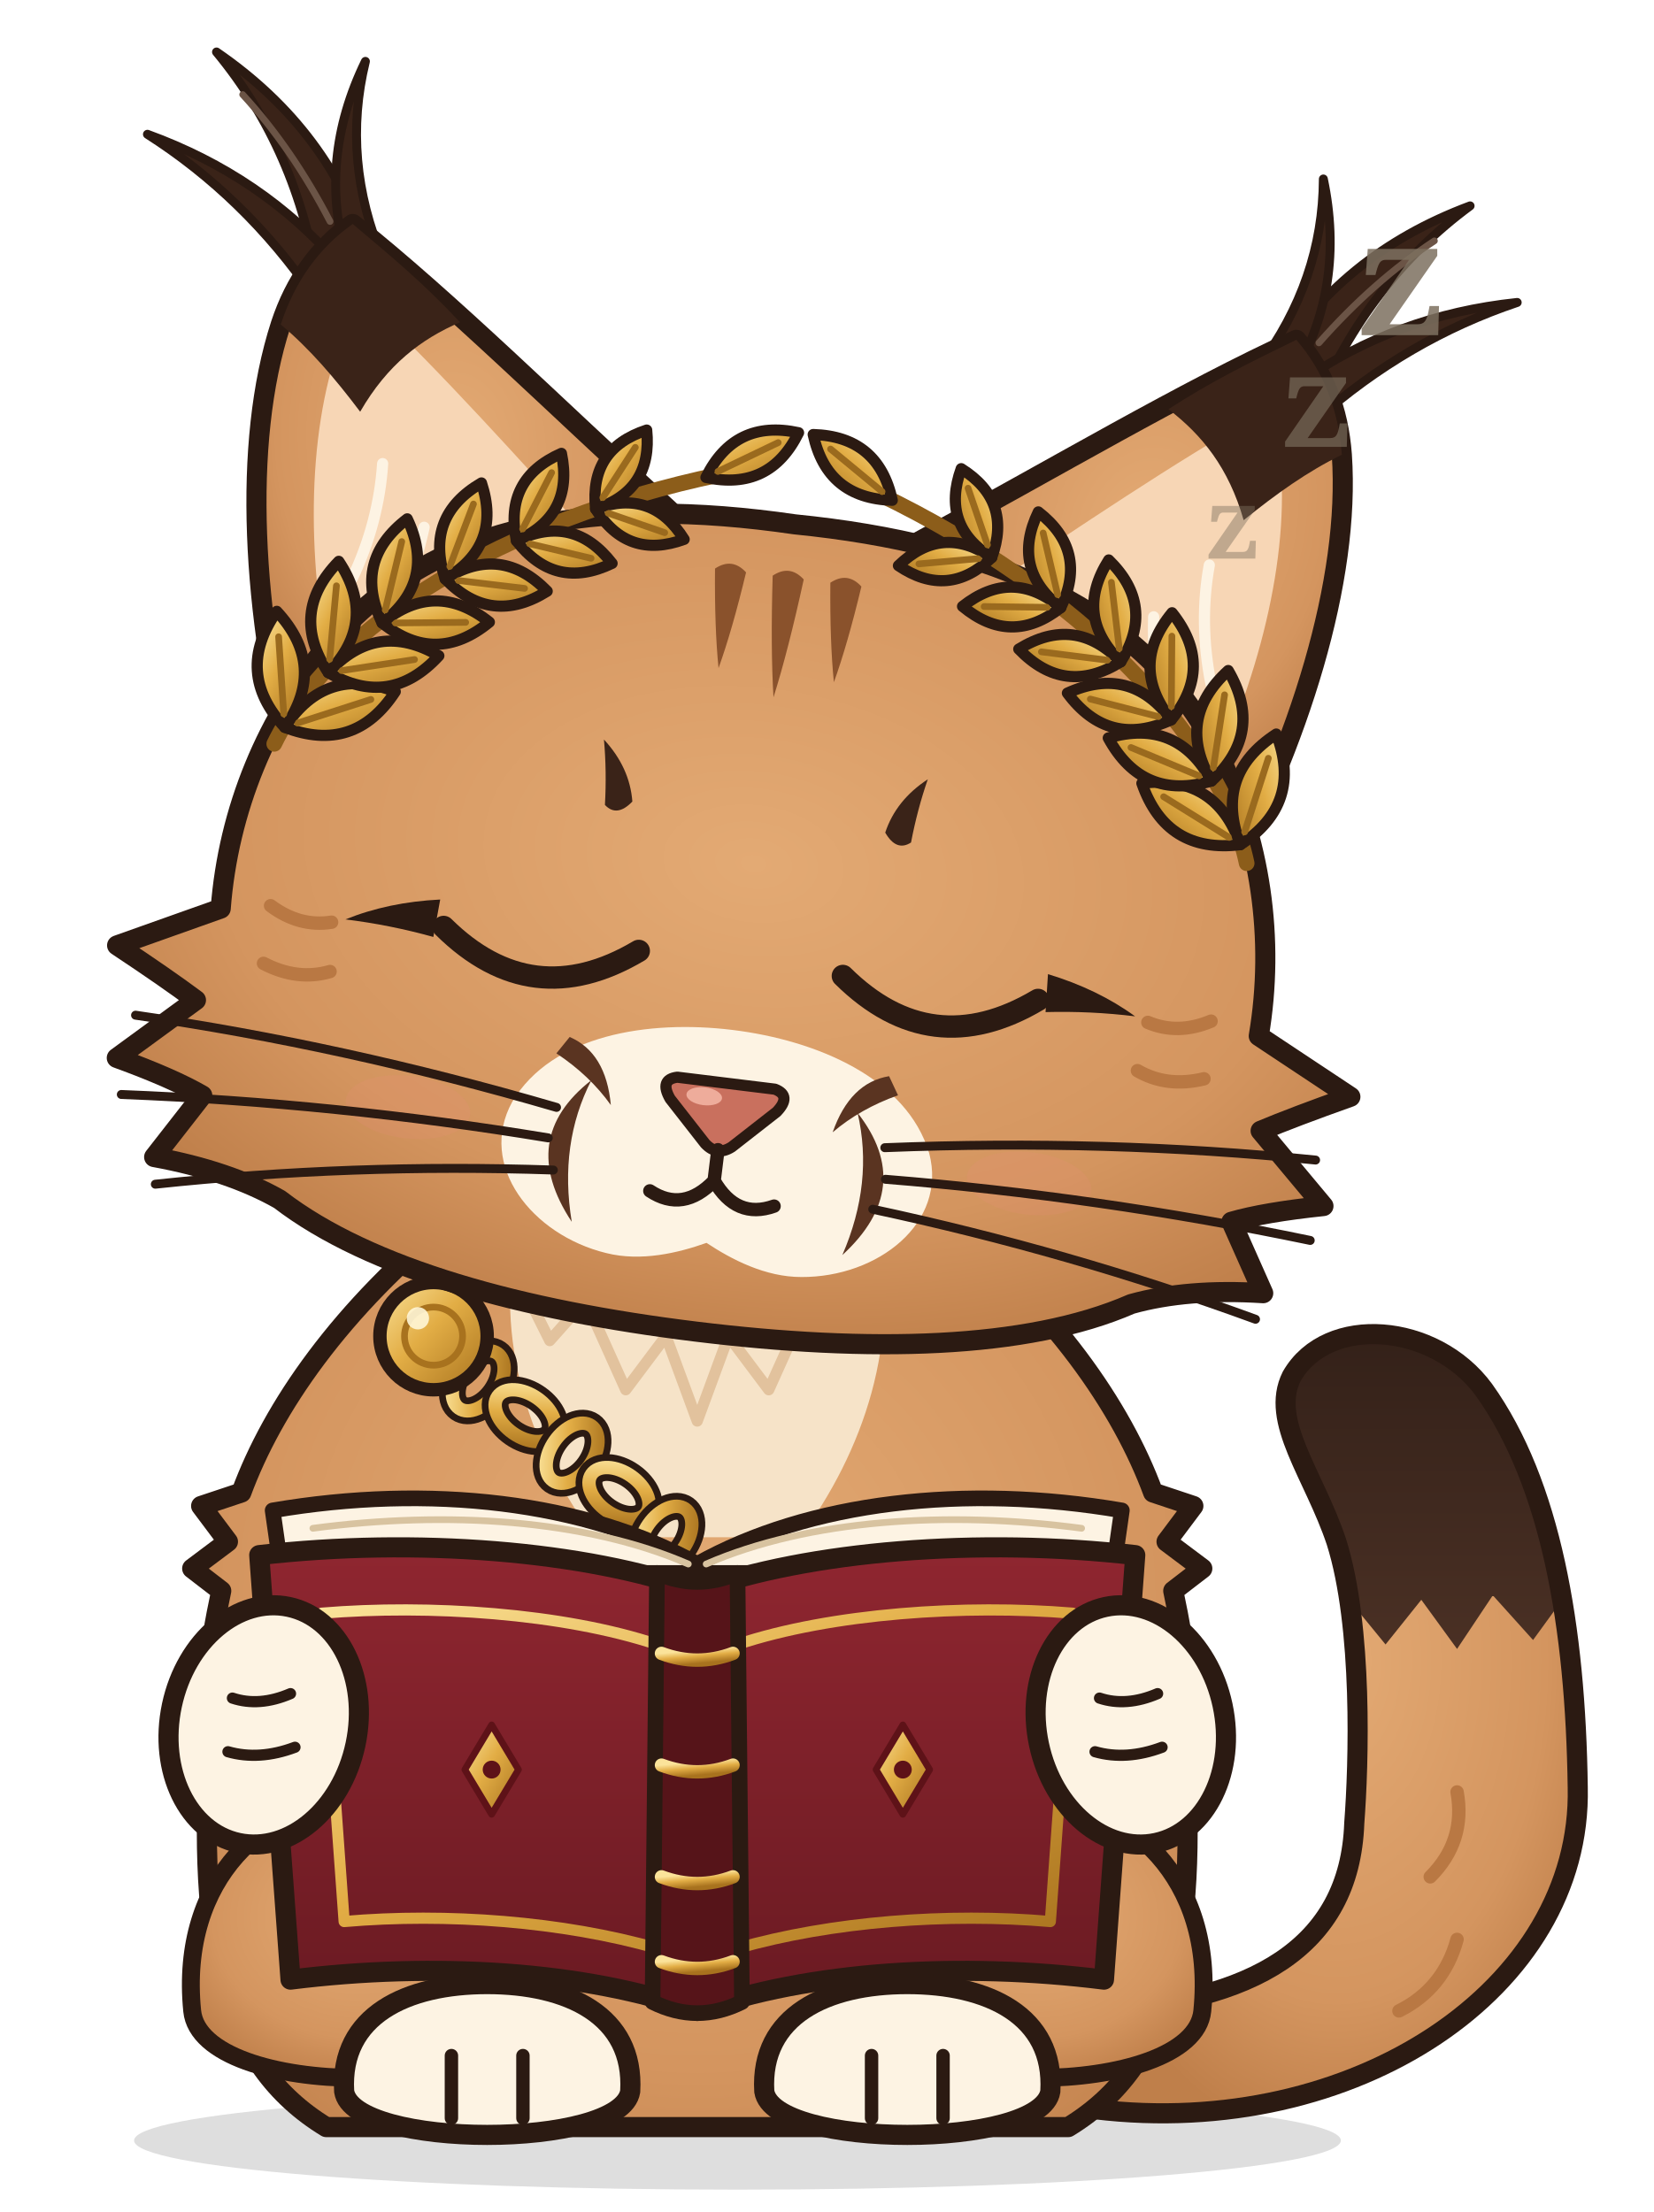
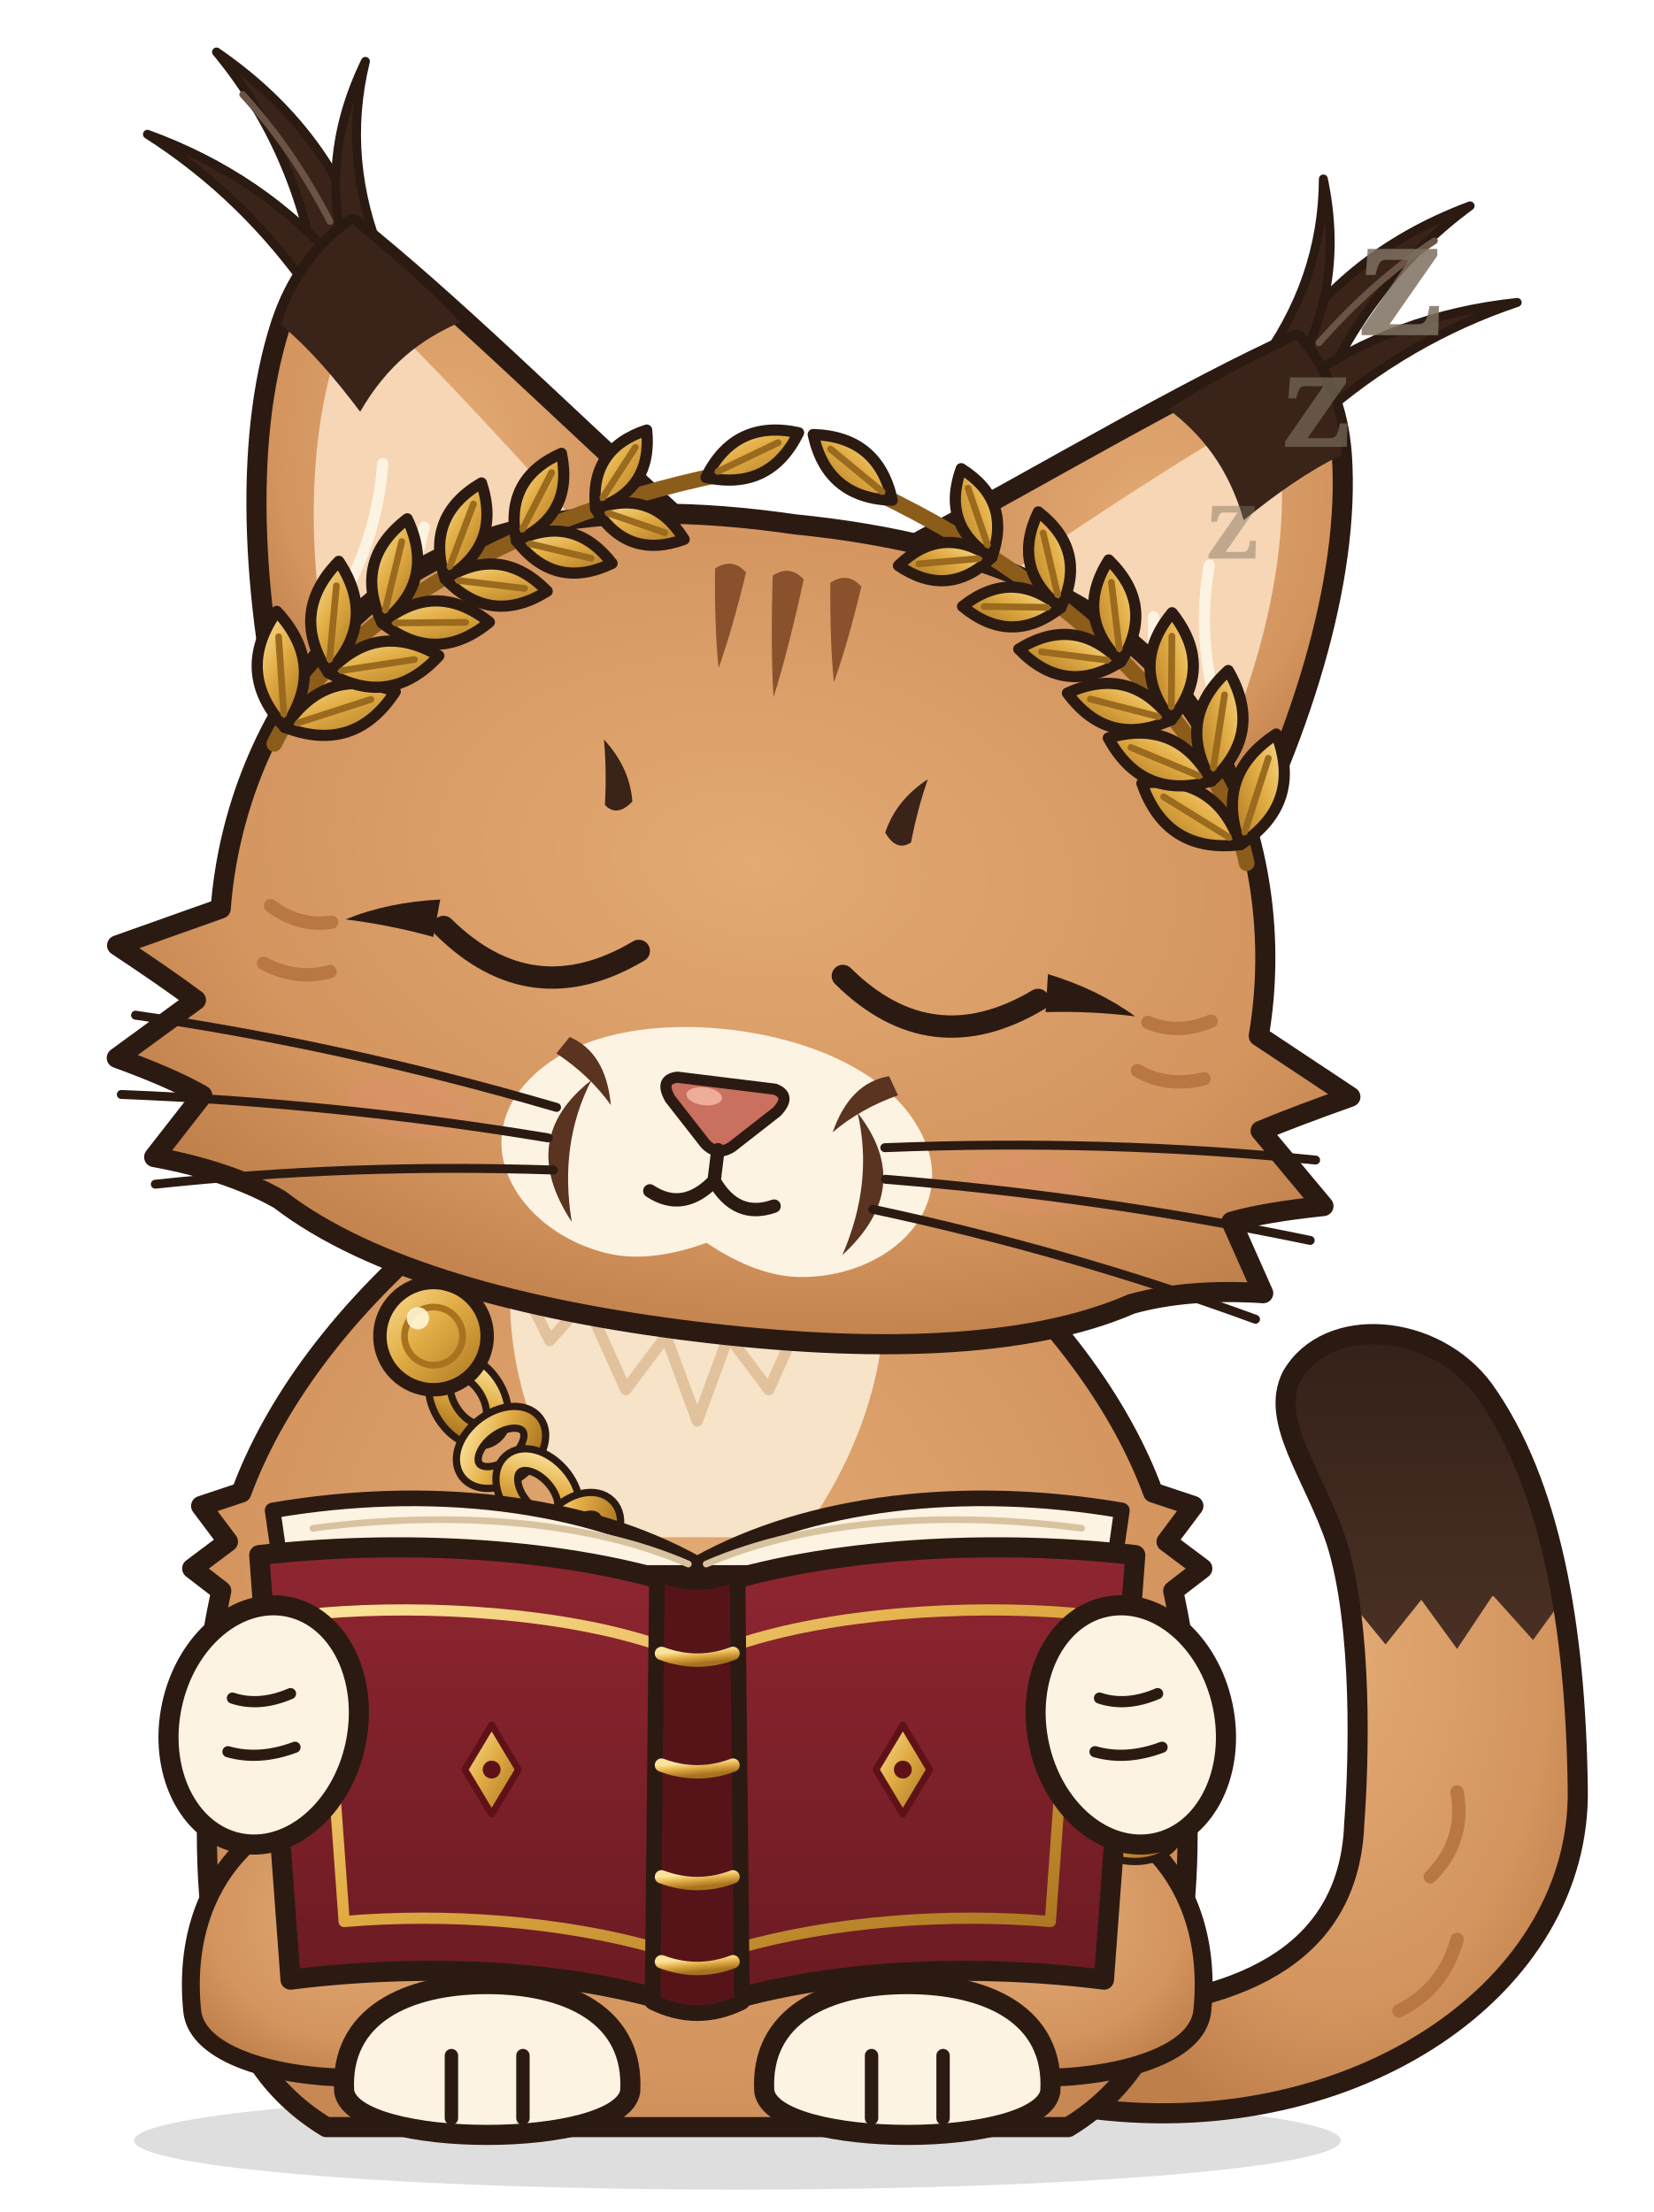
<svg xmlns="http://www.w3.org/2000/svg" stroke-linejoin="round" stroke-linecap="round" viewBox="200 0 740 990" width="740" height="990">
  <defs>
    <radialGradient cx="0.5" cy="0.42" r="0.62" id="vas9-fur">
      <stop offset="0" stop-color="#e3aa74" />
      <stop offset=".7" stop-color="#d4955f" />
      <stop offset="1" stop-color="#bf7f4a" />
    </radialGradient>
    <radialGradient gradientUnits="userSpaceOnUse" cx="512" cy="715" r="300" id="vas9-fur-body">
      <stop offset="0" stop-color="#e3aa74" />
      <stop offset=".7" stop-color="#d4955f" />
      <stop offset="1" stop-color="#c4844f" />
    </radialGradient>
    <radialGradient cx="0.36" cy="0.3" r="0.8" id="vas9-fur-wide">
      <stop offset="0" stop-color="#e3aa74" />
      <stop offset=".6" stop-color="#d4955f" />
      <stop offset="1" stop-color="#bf7f4a" />
    </radialGradient>
    <linearGradient x1="0" y1="0" x2="1" y2="1" id="vas9-gold">
      <stop offset="0" stop-color="#fbe39a" />
      <stop offset=".45" stop-color="#e2ad45" />
      <stop offset="1" stop-color="#a8721e" />
    </linearGradient>
    <radialGradient cx="0.5" cy="0.38" r="0.62" id="vas9-iris">
      <stop offset="0" stop-color="#fcd977" />
      <stop offset=".62" stop-color="#eaa83a" />
      <stop offset="1" stop-color="#b8731c" />
    </radialGradient>
    <linearGradient x1="0" y1="0" x2="0" y2="1" id="vas9-cover">
      <stop offset="0" stop-color="#8f2630" />
      <stop offset="1" stop-color="#6a1a22" />
    </linearGradient>
    <linearGradient x1="0" y1="0" x2="0" y2="1" id="vas9-tip">
      <stop offset="0" stop-color="#2e1d16" />
      <stop offset="1" stop-color="#4a3024" />
    </linearGradient>
    <linearGradient x1="0" y1="0" x2="0" y2="1" id="vas9-lid">
      <stop offset="0" stop-color="#e2a96f" />
      <stop offset="1" stop-color="#d39459" />
    </linearGradient>
    <linearGradient x1="0" y1="0" x2="1" y2="1" id="vas9-steel">
      <stop offset="0" stop-color="#f1f4f6" />
      <stop offset=".5" stop-color="#b3bcc4" />
      <stop offset="1" stop-color="#717c86" />
    </linearGradient>
    <linearGradient x1="0" y1="0" x2="0" y2="1" id="vas9-shield">
      <stop offset="0" stop-color="#c8333f" />
      <stop offset="1" stop-color="#8a1c26" />
    </linearGradient>
    <linearGradient x1="0" y1="0" x2="1" y2="1" id="vas9-cap">
      <stop offset="0" stop-color="#4f6fc2" />
      <stop offset="1" stop-color="#2c4387" />
    </linearGradient>
    <linearGradient x1="0" y1="0" x2="1" y2="1" id="vas9-mantle">
      <stop offset="0" stop-color="#8a4bb0" />
      <stop offset="1" stop-color="#4a1f66" />
    </linearGradient>
    <linearGradient x1="0" y1="0" x2="0" y2="1" id="vas9-sable">
      <stop offset="0" stop-color="#8a5c3c" />
      <stop offset="1" stop-color="#5a3824" />
    </linearGradient>
    <clipPath id="vas9-tail">
      <path d="M 690 944 C 806 958 908 890 906 800 C 905 728 894 664 864 622 C 842 592 794 588 778 616 C 768 636 788 660 798 690 C 810 728 808 790 806 816 C 804 872 760 896 690 900 Z" />
    </clipPath>
    <clipPath id="vas9-eye0">
      <ellipse rx="61" ry="68" cy="416" cx="422" />
    </clipPath>
    <clipPath id="vas9-eye1">
      <ellipse rx="61" ry="68" cy="416" cx="602" />
    </clipPath>
  </defs>
  <ellipse cx="530" cy="958" rx="270" ry="22" fill="#000" opacity="0.13" />
  <g>
    <g>
      <path d="M 690 944 C 806 958 908 890 906 800 C 905 728 894 664 864 622 C 842 592 794 588 778 616 C 768 636 788 660 798 690 C 810 728 808 790 806 816 C 804 872 760 896 690 900 Z" fill="url(#vas9-fur)" />
      <path d="M 740 560 L 940 560 L 940 716 L 918 732 L 902 712 L 886 734 L 868 714 L 852 738 L 836 716 L 820 736 L 802 714 L 780 728 L 740 728 Z" fill="url(#vas9-tip)" clip-path="url(#vas9-tail)" />
      <path d="M 840 840 Q 856 824 852 802 M 826 900 Q 846 890 852 868" fill="none" stroke-width="6" stroke="#b97843" />
      <path fill="none" stroke-width="9" d="M 690 944 C 806 958 908 890 906 800 C 905 728 894 664 864 622 C 842 592 794 588 778 616 C 768 636 788 660 798 690 C 810 728 808 790 806 816 C 804 872 760 896 690 900 Z" stroke="#2b1a12" />
    </g>
    <g>
      <g>
        <path d="M 404 544 C 352 586 322 630 308 668 L 290 674 L 302 690 L 286 702 L 299 712 C 293 740 291 760 294 780 C 288 870 300 924 346 952 L 678 952 C 724 924 736 870 730 780 C 733 760 731 740 725 712 L 738 702 L 722 690 L 734 674 L 716 668 C 702 630 672 586 620 544 Z" stroke-width="9" stroke="#2b1a12" fill="url(#vas9-fur-body)" />
        <path d="M 432 548 C 420 600 438 650 466 688 L 558 688 C 586 650 604 600 592 548 Z" fill="#f6e3c8" />
        <path d="M 424 556 L 446 600 L 462 582 L 480 622 L 498 598 L 512 636 L 526 598 L 544 622 L 562 582 L 578 600 L 600 556 Z" stroke="#e2c29d" stroke-width="5" fill="#f6e3c8" />
        <path stroke-width="8" stroke="#2b1a12" d="M 286 900 C 280 840 320 806 360 806 C 400 806 440 840 434 900 C 430 940 290 940 286 900 Z" fill="url(#vas9-fur)" />
        <path stroke-width="8" stroke="#2b1a12" d="M 590 900 C 584 840 624 806 664 806 C 704 806 744 840 738 900 C 734 940 594 940 590 900 Z" fill="url(#vas9-fur)" />
      </g>
      <g>
-         <ellipse rx="15" ry="9.5" fill="none" stroke-width="12" stroke="#2b1a12" cx="414" cy="618" transform="matrix(0.573576, -0.819152, 0.819152, 0.573576, -329.697, 602.659)" />
-         <ellipse rx="15" ry="9.5" fill="none" stroke-width="6" cx="414" cy="618" transform="matrix(0.573576, -0.819152, 0.819152, 0.573576, -329.697, 602.659)" stroke="url(#vas9-gold)" />
-         <ellipse rx="15" ry="9.5" fill="none" stroke-width="12" stroke="#2b1a12" cx="435" cy="633.6" transform="matrix(0.819152, 0.573576, -0.573576, 0.819152, 442.087, -134.92)" />
-         <ellipse rx="15" ry="9.5" fill="none" stroke-width="6" cx="435" cy="633.6" transform="matrix(0.819152, 0.573576, -0.573576, 0.819152, 442.087, -134.92)" stroke="url(#vas9-gold)" />
-         <ellipse rx="15" ry="9.5" fill="none" stroke-width="12" stroke="#2b1a12" cx="456" cy="650.4" transform="matrix(0.573576, -0.819152, 0.819152, 0.573576, -338.327, 650.879)" />
-         <ellipse rx="15" ry="9.5" fill="none" stroke-width="6" cx="456" cy="650.4" transform="matrix(0.573576, -0.819152, 0.819152, 0.573576, -338.327, 650.879)" stroke="url(#vas9-gold)" />
-         <ellipse rx="15" ry="9.5" fill="none" stroke-width="12" stroke="#2b1a12" cx="477" cy="668.4" transform="matrix(0.819152, 0.573576, -0.573576, 0.819152, 469.643, -152.717)" />
-         <ellipse rx="15" ry="9.5" fill="none" stroke-width="6" cx="477" cy="668.4" transform="matrix(0.819152, 0.573576, -0.573576, 0.819152, 469.643, -152.717)" stroke="url(#vas9-gold)" />
-         <ellipse rx="15" ry="9.5" fill="none" stroke-width="12" stroke="#2b1a12" cx="498" cy="687.6" transform="matrix(0.573576, -0.819152, 0.819152, 0.573576, -350.89, 701.147)" />
-         <ellipse rx="15" ry="9.5" fill="none" stroke-width="6" cx="498" cy="687.6" transform="matrix(0.573576, -0.819152, 0.819152, 0.573576, -350.89, 701.147)" stroke="url(#vas9-gold)" />
+         <ellipse rx="17" ry="11" fill="none" stroke-width="13" stroke="#2b1a12" cx="409.6" cy="626.7" transform="matrix(0.532876, 0.846193, -0.846193, 0.532876, 721.643, -53.8543)" />
+         <ellipse rx="17" ry="11" fill="none" stroke-width="6.5" cx="409.6" cy="626.7" transform="matrix(0.532876, 0.846193, -0.846193, 0.532876, 721.643, -53.8543)" stroke="url(#vas9-gold)" />
+         <ellipse rx="17" ry="11" fill="none" stroke-width="13" stroke="#2b1a12" cx="424.2" cy="647.8" transform="matrix(0.798636, -0.601815, 0.601815, 0.798636, -304.437, 385.734)" />
+         <ellipse rx="17" ry="11" fill="none" stroke-width="6.5" cx="424.2" cy="647.8" transform="matrix(0.798636, -0.601815, 0.601815, 0.798636, -304.437, 385.734)" stroke="url(#vas9-gold)" />
+         <ellipse rx="17" ry="11" fill="none" stroke-width="13" stroke="#2b1a12" cx="440.7" cy="668" transform="matrix(0.656059, 0.75471, -0.75471, 0.656059, 655.721, -102.848)" />
+         <ellipse rx="17" ry="11" fill="none" stroke-width="6.5" cx="440.7" cy="668" transform="matrix(0.656059, 0.75471, -0.75471, 0.656059, 655.721, -102.848)" stroke="url(#vas9-gold)" />
+         <ellipse rx="17" ry="11" fill="none" stroke-width="13" stroke="#2b1a12" cx="458.5" cy="687.1" transform="matrix(0.712026, -0.702153, 0.702153, 0.712026, -350.413, 519.804)" />
+         <ellipse rx="17" ry="11" fill="none" stroke-width="6.5" cx="458.5" cy="687.1" transform="matrix(0.712026, -0.702153, 0.702153, 0.712026, -350.413, 519.804)" stroke="url(#vas9-gold)" />
+         <ellipse rx="17" ry="11" fill="none" stroke-width="13" stroke="#2b1a12" cx="477.1" cy="705" transform="matrix(0.739631, 0.673013, -0.673013, 0.739631, 598.696, -137.534)" />
+         <ellipse rx="17" ry="11" fill="none" stroke-width="6.5" cx="477.1" cy="705" transform="matrix(0.739631, 0.673013, -0.673013, 0.739631, 598.696, -137.534)" stroke="url(#vas9-gold)" />
+         <ellipse rx="17" ry="11" fill="none" stroke-width="13" stroke="#2b1a12" cx="497.1" cy="722.2" transform="matrix(0.632029, -0.774944, 0.774944, 0.632029, -376.747, 650.973)" />
+         <ellipse rx="17" ry="11" fill="none" stroke-width="6.5" cx="497.1" cy="722.2" transform="matrix(0.632029, -0.774944, 0.774944, 0.632029, -376.747, 650.973)" stroke="url(#vas9-gold)" />
+         <ellipse rx="17" ry="11" fill="none" stroke-width="13" stroke="#2b1a12" cx="517.4" cy="737.9" transform="matrix(0.804894, 0.593419, -0.593419, 0.804894, 538.832, -163.066)" />
+         <ellipse rx="17" ry="11" fill="none" stroke-width="6.5" cx="517.4" cy="737.9" transform="matrix(0.804894, 0.593419, -0.593419, 0.804894, 538.832, -163.066)" stroke="url(#vas9-gold)" />
+         <ellipse rx="17" ry="11" fill="none" stroke-width="13" stroke="#2b1a12" cx="538.6" cy="752.7" transform="matrix(0.551937, -0.833886, 0.833886, 0.551937, -386.339, 786.388)" />
+         <ellipse rx="17" ry="11" fill="none" stroke-width="6.5" cx="538.6" cy="752.7" transform="matrix(0.551937, -0.833886, 0.833886, 0.551937, -386.339, 786.388)" stroke="url(#vas9-gold)" />
+         <ellipse rx="17" ry="11" fill="none" stroke-width="13" stroke="#2b1a12" cx="560.6" cy="766.3" transform="matrix(0.861629, 0.507538, -0.507538, 0.861629, 466.497, -178.492)" />
+         <ellipse rx="17" ry="11" fill="none" stroke-width="6.5" cx="560.6" cy="766.3" transform="matrix(0.861629, 0.507538, -0.507538, 0.861629, 466.497, -178.492)" stroke="url(#vas9-gold)" />
+         <ellipse rx="17" ry="11" fill="none" stroke-width="13" stroke="#2b1a12" cx="584.1" cy="779.3" transform="matrix(0.457098, -0.889416, 0.889416, 0.457098, -376.013, 942.592)" />
+         <ellipse rx="17" ry="11" fill="none" stroke-width="6.5" cx="584.1" cy="779.3" transform="matrix(0.457098, -0.889416, 0.889416, 0.457098, -376.013, 942.592)" stroke="url(#vas9-gold)" />
+         <ellipse rx="17" ry="11" fill="none" stroke-width="13" stroke="#2b1a12" cx="607.1" cy="790.2" transform="matrix(0.91496, 0.403545, -0.403545, 0.91496, 370.509, -177.793)" />
+         <ellipse rx="17" ry="11" fill="none" stroke-width="6.5" cx="607.1" cy="790.2" transform="matrix(0.91496, 0.403545, -0.403545, 0.91496, 370.509, -177.793)" stroke="url(#vas9-gold)" />
+         <ellipse rx="17" ry="11" fill="none" stroke-width="13" stroke="#2b1a12" cx="631.3" cy="799.9" transform="matrix(0.34202, -0.939693, 0.939693, 0.34202, -336.277, 1119.55)" />
+         <ellipse rx="17" ry="11" fill="none" stroke-width="6.5" cx="631.3" cy="799.9" transform="matrix(0.34202, -0.939693, 0.939693, 0.34202, -336.277, 1119.55)" stroke="url(#vas9-gold)" />
+         <ellipse rx="17" ry="11" fill="none" stroke-width="13" stroke="#2b1a12" cx="655.6" cy="807.8" transform="matrix(0.962218, 0.27228, -0.27228, 0.962218, 244.718, -147.987)" />
+         <ellipse rx="17" ry="11" fill="none" stroke-width="6.5" cx="655.6" cy="807.8" transform="matrix(0.962218, 0.27228, -0.27228, 0.962218, 244.718, -147.987)" stroke="url(#vas9-gold)" />
+         <ellipse rx="17" ry="11" fill="none" stroke-width="13" stroke="#2b1a12" cx="681.8" cy="813.9" transform="matrix(0.183951, -0.982935, 0.982935, 0.183951, -243.629, 1334.35)" />
+         <ellipse rx="17" ry="11" fill="none" stroke-width="6.5" cx="681.8" cy="813.9" transform="matrix(0.183951, -0.982935, 0.982935, 0.183951, -243.629, 1334.35)" stroke="url(#vas9-gold)" />
+         <ellipse rx="17" ry="11" fill="none" stroke-width="13" stroke="#2b1a12" cx="706.6" cy="817.2" transform="matrix(0.996345, 0.0854169, -0.0854169, 0.996345, 72.3851, -57.369)" />
+         <ellipse rx="17" ry="11" fill="none" stroke-width="6.5" cx="706.6" cy="817.2" transform="matrix(0.996345, 0.0854169, -0.0854169, 0.996345, 72.3851, -57.369)" stroke="url(#vas9-gold)" />
        <circle cx="394" cy="598" r="24" stroke-width="6" stroke="#2b1a12" fill="url(#vas9-gold)" />
        <circle cx="394" cy="598" r="13" fill="none" stroke="#a8721e" stroke-width="3" />
        <circle cx="387" cy="590" r="5" fill="#fff6d6" opacity="0.9" />
      </g>
      <g>
        <path d="M 512 700 C 462 672 392 664 322 676 L 326 704 L 698 704 L 702 676 C 632 664 562 672 512 700 Z" stroke-width="7" fill="#fdf3e3" stroke="#2b1a12" />
        <path d="M 340 684 C 400 676 462 680 508 700 M 684 684 C 624 676 562 680 516 700" fill="none" stroke="#d8c3a0" stroke-width="3" />
        <path d="M 512 712 C 462 694 386 688 316 696 L 330 886 C 394 878 462 882 512 900 Z" stroke-width="9" stroke="#2b1a12" fill="url(#vas9-cover)" />
        <path d="M 512 712 C 562 694 638 688 708 696 L 694 886 C 630 878 562 882 512 900 Z" stroke-width="9" stroke="#2b1a12" fill="url(#vas9-cover)" />
        <path d="M 494 736 C 452 722 392 718 344 722 L 354 860 C 400 856 452 860 494 872 Z M 530 736 C 572 722 632 718 680 722 L 670 860 C 624 856 572 860 530 872 Z" fill="none" stroke-width="5" stroke="url(#vas9-gold)" />
        <path stroke="#5e1218" stroke-width="3" d="M 420 772 L 432 792 L 420 812 L 408 792 Z" fill="url(#vas9-gold)" />
        <circle cy="792" r="4" fill="#5e1218" cx="420" />
        <path stroke="#5e1218" stroke-width="3" d="M 604 772 L 616 792 L 604 812 L 592 792 Z" fill="url(#vas9-gold)" />
        <circle cy="792" r="4" fill="#5e1218" cx="604" />
        <path d="M 494 704 Q 512 712 530 704 L 532 896 Q 512 906 492 896 Z" fill="#561419" stroke-width="7" stroke="#2b1a12" />
        <path fill="none" stroke-width="6" d="M 496 740 Q 512 746 528 740" stroke="url(#vas9-gold)" />
        <path fill="none" stroke-width="6" d="M 496 790 Q 512 796 528 790" stroke="url(#vas9-gold)" />
        <path fill="none" stroke-width="6" d="M 496 840 Q 512 846 528 840" stroke="url(#vas9-gold)" />
        <path fill="none" stroke-width="6" d="M 496 878 Q 512 884 528 878" stroke="url(#vas9-gold)" />
      </g>
      <g>
        <ellipse cy="772" rx="42" ry="54" stroke-width="9" fill="#fdf3e3" stroke="#2b1a12" cx="318" transform="matrix(0.978148, 0.207912, -0.207912, 0.978148, 167.457, -49.2459)" />
        <path fill="none" stroke-width="5" stroke="#2b1a12" d="M 304 760 Q 316 764 330 758 M 302 784 Q 316 788 332 782" />
        <ellipse cy="772" rx="42" ry="54" stroke-width="9" fill="#fdf3e3" stroke="#2b1a12" cx="706" transform="matrix(0.978148, -0.207912, 0.207912, 0.978148, -145.08, 163.656)" />
        <path fill="none" stroke-width="5" stroke="#2b1a12" d="M 692 760 Q 704 764 718 758 M 690 784 Q 704 788 720 782" />
      </g>
      <g transform="translate(512 590) matrix(0.992546, 0.121869, -0.121869, 0.992546, -1.21869, 9.92546) translate(-512 -590)">
        <g transform="translate(380 300) matrix(0.978148, -0.207912, 0.207912, 0.978148, 1.66329, 7.82518) translate(-380 -300)">
          <g>
            <path d="M 345.8 106.5 Q 334.1 49.6 286 10 Q 318.4 57 322.2 117.5 Z" stroke-width="4" fill="#3a2318" stroke="#2b1a12" />
            <path d="M 332.3 109.5 Q 301.6 67.1 252 44 Q 293.2 75.7 319.7 122.5 Z" stroke-width="4" fill="#3a2318" stroke="#2b1a12" />
            <path d="M 352 108.7 Q 337.4 63 352 20 Q 326.8 62.1 336 107.3 Z" stroke-width="4" fill="#3a2318" stroke="#2b1a12" />
            <path d="M 330 90 Q 316 56 296 30" fill="none" stroke="#6b5446" stroke-width="3" />
            <path d="M 292 336 C 280 262 282 186 304 134 Q 316 106 340 92 C 380 130 424 182 470 232 Z" stroke-width="9" stroke="#2b1a12" fill="url(#vas9-fur)" />
            <path d="M 314 304 C 306 248 310 190 328 148 Q 334 134 344 128 C 374 162 404 202 436 244 Z" fill="#f7d6b5" />
            <path d="M 304 134 Q 316 106 340 92 C 356 108 370 122 384 140 C 366 146 350 156 336 176 C 326 160 316 146 304 134 Z" fill="#3a2318" />
            <path d="M 330 288 Q 350 262 360 230 M 352 298 Q 376 270 392 244 M 326 250 Q 340 226 344 200" fill="none" stroke-width="5" stroke="#fdf3e3" />
          </g>
        </g>
        <g transform="matrix(-1, 0, 0, 1, 1024, 0)">
          <g transform="translate(380 300) matrix(0.978148, -0.207912, 0.207912, 0.978148, 1.66329, 7.82518) translate(-380 -300)">
            <g>
              <path d="M 345.8 106.5 Q 334.1 49.6 286 10 Q 318.4 57 322.2 117.5 Z" stroke-width="4" fill="#3a2318" stroke="#2b1a12" />
              <path d="M 332.3 109.5 Q 301.6 67.1 252 44 Q 293.2 75.7 319.7 122.5 Z" stroke-width="4" fill="#3a2318" stroke="#2b1a12" />
              <path d="M 352 108.7 Q 337.4 63 352 20 Q 326.8 62.1 336 107.3 Z" stroke-width="4" fill="#3a2318" stroke="#2b1a12" />
              <path d="M 330 90 Q 316 56 296 30" fill="none" stroke="#6b5446" stroke-width="3" />
              <path d="M 292 336 C 280 262 282 186 304 134 Q 316 106 340 92 C 380 130 424 182 470 232 Z" stroke-width="9" stroke="#2b1a12" fill="url(#vas9-fur)" />
              <path d="M 314 304 C 306 248 310 190 328 148 Q 334 134 344 128 C 374 162 404 202 436 244 Z" fill="#f7d6b5" />
              <path d="M 304 134 Q 316 106 340 92 C 356 108 370 122 384 140 C 366 146 350 156 336 176 C 326 160 316 146 304 134 Z" fill="#3a2318" />
              <path d="M 330 288 Q 350 262 360 230 M 352 298 Q 376 270 392 244 M 326 250 Q 340 226 344 200" fill="none" stroke-width="5" stroke="#fdf3e3" />
            </g>
          </g>
        </g>
        <path d="M 512 222 C 600 220 672 240 712 300 C 736 336 748 380 746 424 L 790 446 Q 766 458 752 466 L 784 496 Q 758 502 744 508 L 762 538 Q 728 540 704 550 C 660 576 590 586 512 586 C 434 586 364 576 320 550 Q 296 540 262 538 L 280 508 Q 266 502 240 496 L 272 466 Q 258 458 234 446 L 278 424 C 276 380 288 336 312 300 C 352 240 424 220 512 222 Z" stroke-width="9" stroke="#2b1a12" fill="url(#vas9-fur)" />
        <path fill="none" stroke="#8c5d1a" stroke-width="7" d="M 292.8 347.9 C 312 292 382 236 476 204" />
        <path stroke-width="5" stroke="#2b1a12" d="M 296.6 340 Q 329 348.1 343.7 318.1 Q 311.3 310 296.6 340 Z" fill="url(#vas9-gold)" />
        <path stroke="#9a6a1e" stroke-width="3" d="M 302 337.4 L 333.3 322.9" />
        <path stroke-width="5" stroke="#2b1a12" d="M 296.6 340 Q 312.3 310.5 286.7 288.9 Q 271 318.4 296.6 340 Z" fill="url(#vas9-gold)" />
        <path stroke="#9a6a1e" stroke-width="3" d="M 295.4 334.1 L 288.9 300.1" />
        <path stroke-width="5" stroke="#2b1a12" d="M 312.9 313.3 Q 342.4 326 361.1 299.8 Q 331.6 287.1 312.9 313.3 Z" fill="url(#vas9-gold)" />
        <path stroke="#9a6a1e" stroke-width="3" d="M 318.7 311.7 L 350.5 302.8" />
        <path stroke-width="5" stroke="#2b1a12" d="M 312.9 313.3 Q 332.4 287.7 311.5 263.3 Q 292 288.9 312.9 313.3 Z" fill="url(#vas9-gold)" />
        <path stroke="#9a6a1e" stroke-width="3" d="M 312.8 307.3 L 311.8 274.3" />
        <path stroke-width="5" stroke="#2b1a12" d="M 334.1 288.3 Q 360.4 304.5 381.7 282.1 Q 355.4 266 334.1 288.3 Z" fill="url(#vas9-gold)" />
        <path stroke="#9a6a1e" stroke-width="3" d="M 340 287.6 L 371.2 283.5" />
        <path stroke-width="5" stroke="#2b1a12" d="M 334.1 288.3 Q 356.1 266.7 339.6 240.7 Q 317.6 262.3 334.1 288.3 Z" fill="url(#vas9-gold)" />
        <path stroke="#9a6a1e" stroke-width="3" d="M 334.8 282.4 L 338.4 251.1" />
        <path stroke-width="5" stroke="#2b1a12" d="M 359.7 265.3 Q 382.7 283.9 405.7 265.2 Q 382.6 246.7 359.7 265.3 Z" fill="url(#vas9-gold)" />
        <path stroke="#9a6a1e" stroke-width="3" d="M 365.7 265.3 L 395.5 265.2" />
        <path stroke-width="5" stroke="#2b1a12" d="M 359.7 265.3 Q 383.2 247.4 370.6 220.7 Q 347.1 238.6 359.7 265.3 Z" fill="url(#vas9-gold)" />
        <path stroke="#9a6a1e" stroke-width="3" d="M 361.1 259.5 L 368.2 230.5" />
        <path stroke-width="5" stroke="#2b1a12" d="M 389.3 244.5 Q 409.2 264.6 433 249.3 Q 413.1 229.2 389.3 244.5 Z" fill="url(#vas9-gold)" />
        <path stroke="#9a6a1e" stroke-width="3" d="M 395.3 245.1 L 423.4 248.2" />
        <path stroke-width="5" stroke="#2b1a12" d="M 389.3 244.5 Q 413.6 230 404.5 203.2 Q 380.2 217.7 389.3 244.5 Z" fill="url(#vas9-gold)" />
        <path stroke="#9a6a1e" stroke-width="3" d="M 391.4 238.9 L 401.2 212.3" />
        <path stroke-width="5" stroke="#2b1a12" d="M 422.7 226 Q 439.7 247 463.7 234.7 Q 446.7 213.7 422.7 226 Z" fill="url(#vas9-gold)" />
        <path stroke="#9a6a1e" stroke-width="3" d="M 428.5 227.2 L 454.7 232.8" />
        <path stroke-width="5" stroke="#2b1a12" d="M 422.7 226 Q 447.1 214.6 441.1 188.2 Q 416.6 199.7 422.7 226 Z" fill="url(#vas9-gold)" />
        <path stroke="#9a6a1e" stroke-width="3" d="M 425.3 220.6 L 437 196.5" />
        <path stroke-width="5" stroke="#2b1a12" d="M 470 206 Q 499.1 208.7 508.7 181.1 Q 479.6 178.4 470 206 Z" fill="url(#vas9-gold)" />
        <path stroke="#9a6a1e" stroke-width="3" d="M 475 202.7 L 500.2 186.6" />
        <g transform="matrix(-1, 0, 0, 1, 1024, 0)">
          <path fill="none" stroke="#8c5d1a" stroke-width="7" d="M 292.8 347.9 C 312 292 382 236 476 204" />
          <path stroke-width="5" stroke="#2b1a12" d="M 296.6 340 Q 329 348.1 343.7 318.1 Q 311.3 310 296.6 340 Z" fill="url(#vas9-gold)" />
          <path stroke="#9a6a1e" stroke-width="3" d="M 302 337.4 L 333.3 322.9" />
          <path stroke-width="5" stroke="#2b1a12" d="M 296.6 340 Q 312.3 310.5 286.7 288.9 Q 271 318.4 296.6 340 Z" fill="url(#vas9-gold)" />
          <path stroke="#9a6a1e" stroke-width="3" d="M 295.4 334.1 L 288.9 300.1" />
          <path stroke-width="5" stroke="#2b1a12" d="M 312.9 313.3 Q 342.4 326 361.1 299.8 Q 331.6 287.1 312.9 313.3 Z" fill="url(#vas9-gold)" />
          <path stroke="#9a6a1e" stroke-width="3" d="M 318.7 311.7 L 350.5 302.8" />
          <path stroke-width="5" stroke="#2b1a12" d="M 312.9 313.3 Q 332.4 287.7 311.5 263.3 Q 292 288.9 312.9 313.3 Z" fill="url(#vas9-gold)" />
          <path stroke="#9a6a1e" stroke-width="3" d="M 312.8 307.3 L 311.8 274.3" />
          <path stroke-width="5" stroke="#2b1a12" d="M 334.1 288.3 Q 360.4 304.5 381.7 282.1 Q 355.4 266 334.1 288.3 Z" fill="url(#vas9-gold)" />
          <path stroke="#9a6a1e" stroke-width="3" d="M 340 287.6 L 371.2 283.5" />
          <path stroke-width="5" stroke="#2b1a12" d="M 334.1 288.3 Q 356.1 266.7 339.6 240.7 Q 317.6 262.3 334.1 288.3 Z" fill="url(#vas9-gold)" />
          <path stroke="#9a6a1e" stroke-width="3" d="M 334.8 282.4 L 338.4 251.1" />
          <path stroke-width="5" stroke="#2b1a12" d="M 359.7 265.3 Q 382.7 283.9 405.7 265.2 Q 382.6 246.7 359.7 265.3 Z" fill="url(#vas9-gold)" />
          <path stroke="#9a6a1e" stroke-width="3" d="M 365.7 265.3 L 395.5 265.2" />
          <path stroke-width="5" stroke="#2b1a12" d="M 359.7 265.3 Q 383.2 247.4 370.6 220.7 Q 347.1 238.6 359.7 265.3 Z" fill="url(#vas9-gold)" />
          <path stroke="#9a6a1e" stroke-width="3" d="M 361.1 259.5 L 368.2 230.5" />
          <path stroke-width="5" stroke="#2b1a12" d="M 389.3 244.5 Q 409.2 264.6 433 249.3 Q 413.1 229.2 389.3 244.5 Z" fill="url(#vas9-gold)" />
          <path stroke="#9a6a1e" stroke-width="3" d="M 395.3 245.1 L 423.4 248.2" />
          <path stroke-width="5" stroke="#2b1a12" d="M 389.3 244.5 Q 413.6 230 404.5 203.2 Q 380.2 217.7 389.3 244.5 Z" fill="url(#vas9-gold)" />
          <path stroke="#9a6a1e" stroke-width="3" d="M 391.4 238.9 L 401.2 212.3" />
          <path stroke-width="5" stroke="#2b1a12" d="M 422.7 226 Q 439.7 247 463.7 234.7 Q 446.7 213.7 422.7 226 Z" fill="url(#vas9-gold)" />
          <path stroke="#9a6a1e" stroke-width="3" d="M 428.5 227.2 L 454.7 232.8" />
          <path stroke-width="5" stroke="#2b1a12" d="M 422.7 226 Q 447.1 214.6 441.1 188.2 Q 416.6 199.7 422.7 226 Z" fill="url(#vas9-gold)" />
          <path stroke="#9a6a1e" stroke-width="3" d="M 425.3 220.6 L 437 196.5" />
          <path stroke-width="5" stroke="#2b1a12" d="M 470 206 Q 499.1 208.7 508.7 181.1 Q 479.6 178.4 470 206 Z" fill="url(#vas9-gold)" />
          <path stroke="#9a6a1e" stroke-width="3" d="M 475 202.7 L 500.2 186.6" />
        </g>
        <path d="M 512 450 C 550 450 592 462 606 494 C 618 524 590 552 556 556 C 540 558 524 552 512 546 C 500 552 484 558 468 556 C 434 552 406 524 418 494 C 432 462 474 450 512 450 Z" fill="#fdf3e3" />
        <path d="M 300 420 Q 314 428 328 424 M 300 446 Q 316 452 330 446" fill="none" stroke-width="6" stroke="#b97843" />
        <path d="M 440 462 Q 457 467 462 490 Q 451 478 435 470 Z" fill="#5a3421" />
        <path d="M 452 480 Q 422 510 451 544 Q 441 510 452 480 Z" fill="#5a3421" />
        <g transform="matrix(-1, 0, 0, 1, 1024, 0)">
          <path d="M 300 420 Q 314 428 328 424 M 300 446 Q 316 452 330 446" fill="none" stroke-width="6" stroke="#b97843" />
          <path d="M 440 462 Q 457 467 462 490 Q 451 478 435 470 Z" fill="#5a3421" />
          <path d="M 452 480 Q 422 510 451 544 Q 441 510 452 480 Z" fill="#5a3421" />
        </g>
        <path fill="#8a522c" d="M 479 246 Q 486 240 493 246 Q 490 272.4 486 290 Q 482 272.4 479 246 Z" />
        <path fill="#8a522c" d="M 505 246 Q 512 240 519 246 Q 516 278.4 512 300 Q 508 278.4 505 246 Z" />
        <path fill="#8a522c" d="M 531 246 Q 538 240 545 246 Q 542 272.4 538 290 Q 534 272.4 531 246 Z" />
        <g transform="translate(448 352) matrix(1, 0, 0, 1, 0, 4) translate(-448 -352)">
          <path d="M 443 353 Q 442 338 439 324 Q 452 335 455 350 Q 449 358 443 353 Z" fill="#3a2318" />
        </g>
        <g transform="matrix(-1, 0, 0, 1, 1024, 0)">
          <g transform="translate(448 352) matrix(1, 0, 0, 1, 0, 4) translate(-448 -352)">
            <path d="M 443 353 Q 442 338 439 324 Q 452 335 455 350 Q 449 358 443 353 Z" fill="#3a2318" />
          </g>
        </g>
        <path fill="none" stroke-width="10" stroke="#2b1a12" d="M 378 420 Q 422 454 466 420" />
        <path fill="#2b1a12" d="M 375 408 Q 352 412 334 422 Q 354 422 374 425 Z" />
        <path fill="none" stroke-width="10" stroke="#2b1a12" d="M 558 420 Q 602 454 646 420" />
        <path fill="#2b1a12" d="M 649 408 Q 672 412 690 422 Q 670 422 650 425 Z" />
        <ellipse cy="502" rx="28" ry="14" fill="#e98a7d" cx="372" opacity="0.16" />
        <ellipse cy="502" rx="28" ry="14" fill="#e98a7d" cx="652" opacity="0.16" />
        <path d="M 490 474 L 534 474 Q 542 476 536 484 L 518 502 Q 512 507 506 502 L 488 484 Q 482 476 490 474 Z" fill="#c9705e" stroke-width="5" stroke="#2b1a12" />
        <ellipse cx="503" cy="481" rx="8" ry="4" fill="#f2b3a2" opacity="0.9" />
        <g>
          <path d="M 512 504 L 512 518 M 512 518 Q 500 534 484 526 M 512 518 Q 524 534 540 526" fill="none" stroke-width="6" stroke="#2b1a12" />
        </g>
        <g>
          <path d="M 438 494 Q 340 478 246 476 M 436 508 Q 340 504 244 512 M 440 522 Q 350 530 264 550" fill="none" stroke-width="4" stroke="#2b1a12" />
          <g transform="matrix(-1, 0, 0, 1, 1024, 0)">
            <path d="M 438 494 Q 340 478 246 476 M 436 508 Q 340 504 244 512 M 440 522 Q 350 530 264 550" fill="none" stroke-width="4" stroke="#2b1a12" />
          </g>
        </g>
      </g>
    </g>
    <g>
      <path stroke-width="9" fill="#fdf3e3" stroke="#2b1a12" d="M 354 936 C 352 902 382 888 418 888 C 454 888 484 902 482 936 C 478 962 358 962 354 936 Z" />
      <path stroke-width="6" stroke="#2b1a12" d="M 402 920 L 402 948 M 434 920 L 434 948" />
      <path stroke-width="9" fill="#fdf3e3" stroke="#2b1a12" d="M 542 936 C 540 902 570 888 606 888 C 642 888 672 902 670 936 C 666 962 546 962 542 936 Z" />
      <path stroke-width="6" stroke="#2b1a12" d="M 590 920 L 590 948 M 622 920 L 622 948" />
    </g>
  </g>
  <g fill="#7d705f" font-family="Georgia, serif" font-weight="700">
    <text x="740" y="250" font-size="44" opacity="0.45">z</text>
    <text x="774" y="200" font-size="58" opacity="0.65">z</text>
    <text x="808" y="150" font-size="72" opacity="0.85">z</text>
  </g>
</svg>
